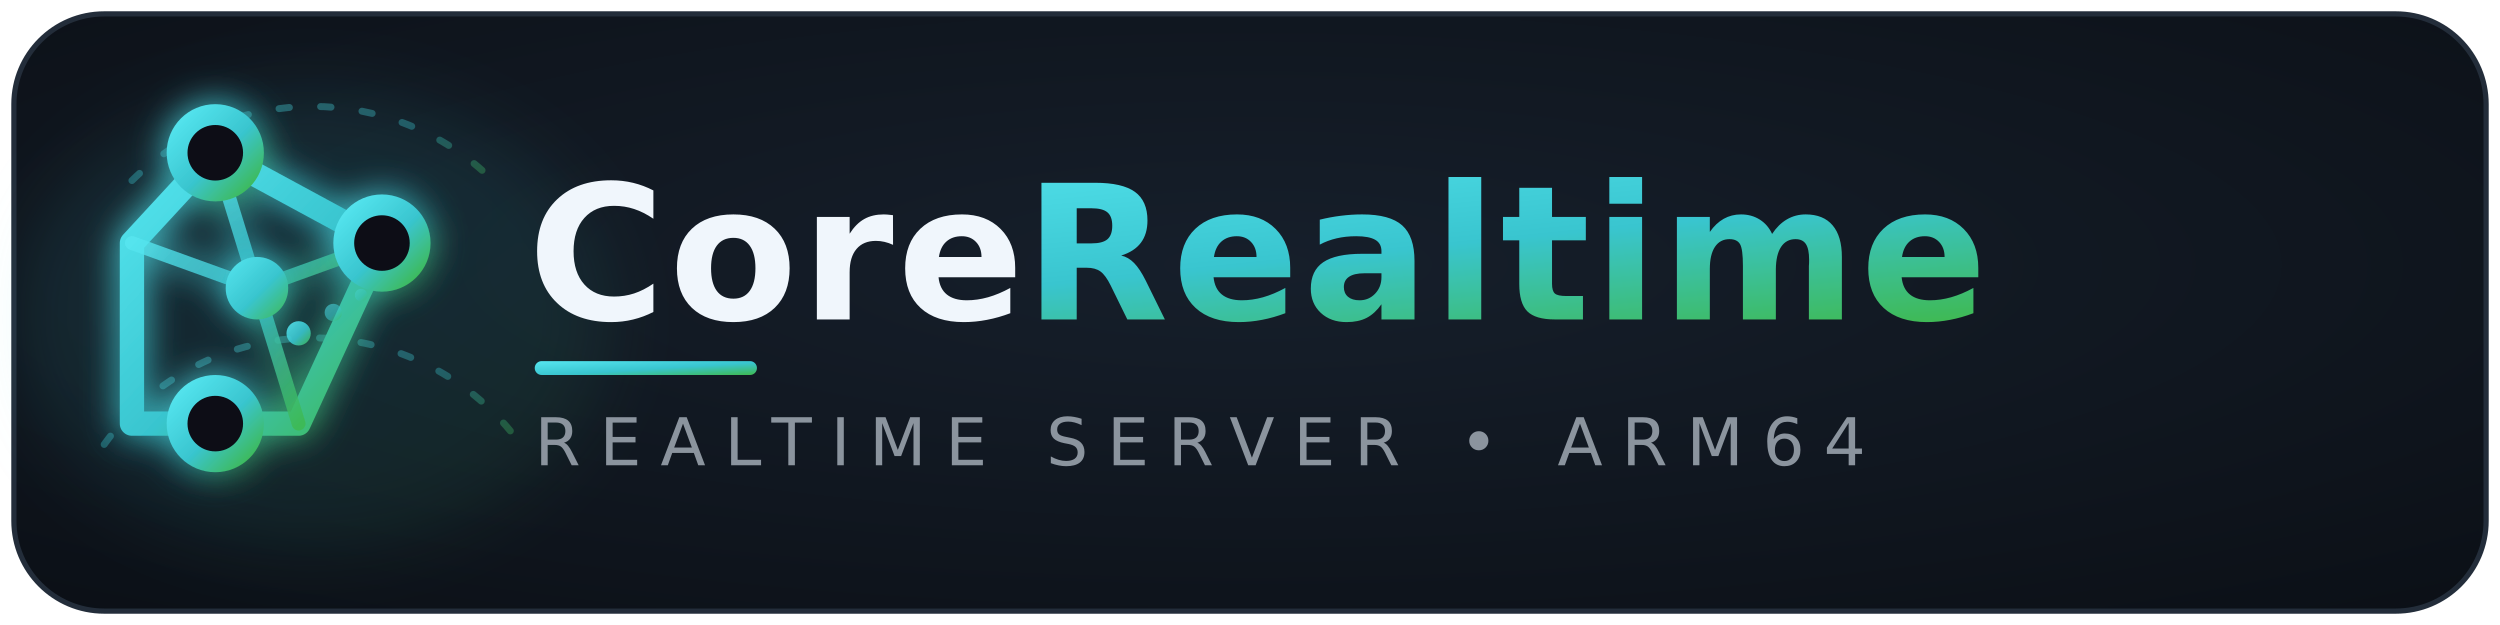
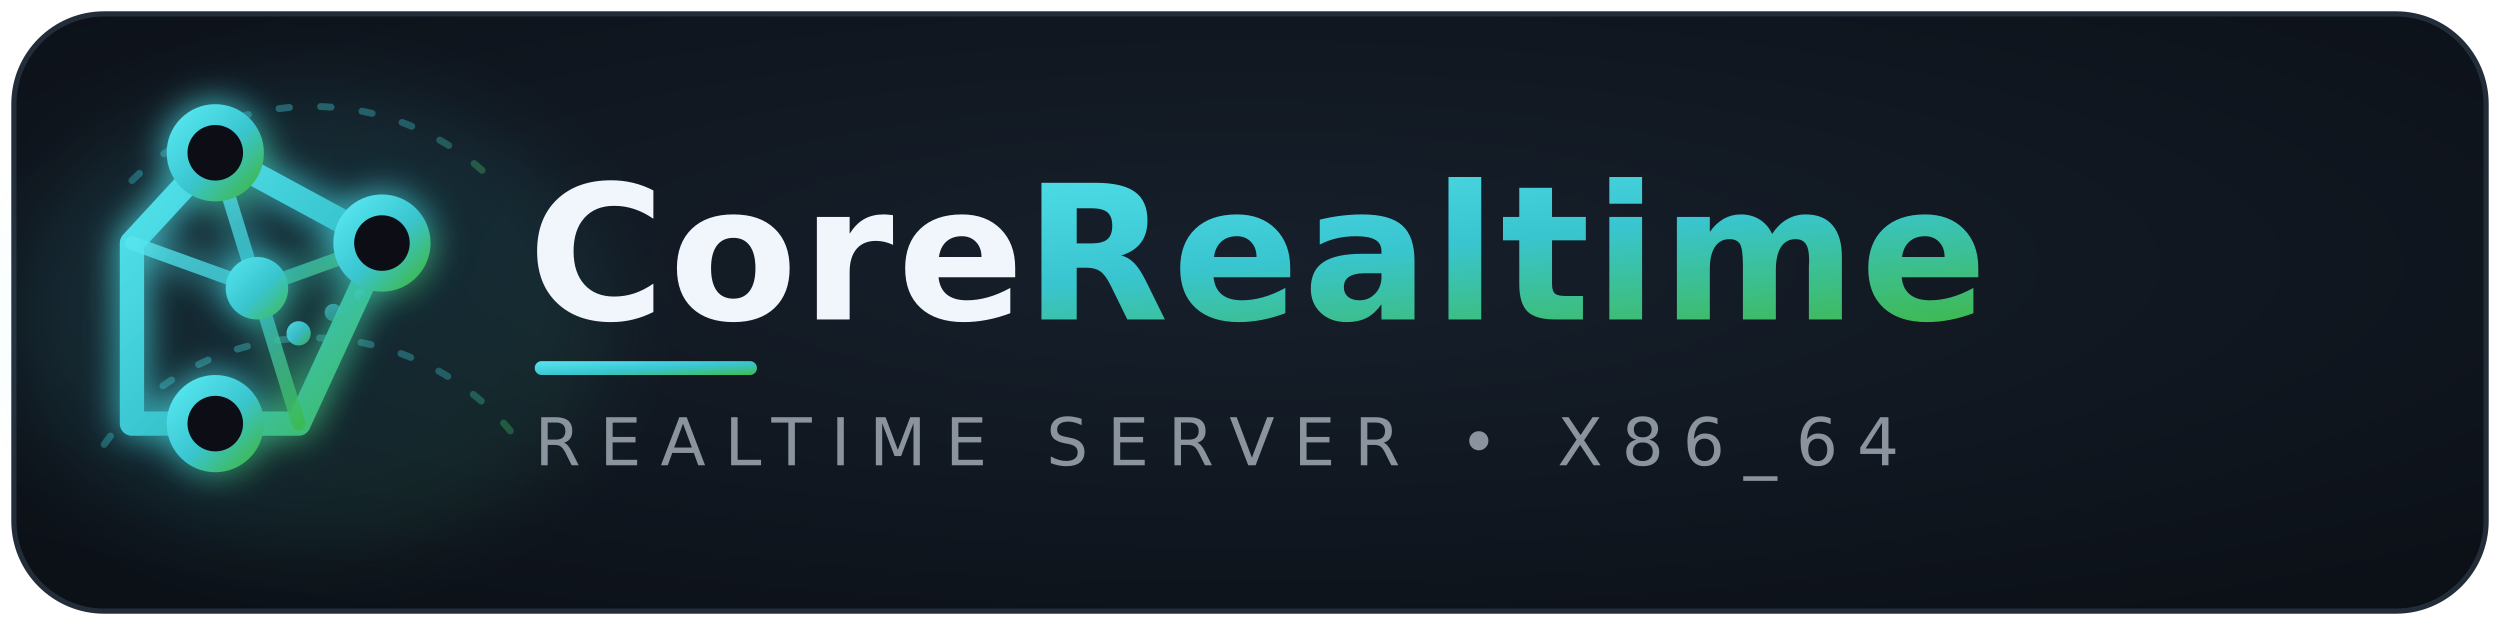
<svg xmlns="http://www.w3.org/2000/svg" width="720" height="180" viewBox="0 0 720 180" role="img" aria-label="CoreRealtime logo">
  <defs>
    <linearGradient id="core-g" x1="0" y1="0" x2="1" y2="1">
      <stop offset="0" stop-color="#56e6f0" />
      <stop offset="0.55" stop-color="#39c5cf" />
      <stop offset="1" stop-color="#3fb950" />
    </linearGradient>
    <radialGradient id="core-bg" cx="0.5" cy="0.42" r="0.85">
      <stop offset="0" stop-color="#161f2b" />
      <stop offset="1" stop-color="#0a0e14" />
    </radialGradient>
    <filter id="core-glow" x="-60%" y="-60%" width="220%" height="220%">
      <feGaussianBlur stdDeviation="5" result="b" />
      <feMerge>
        <feMergeNode in="b" />
        <feMergeNode in="SourceGraphic" />
      </feMerge>
    </filter>
    <filter id="core-soft" x="-60%" y="-60%" width="220%" height="220%">
      <feGaussianBlur stdDeviation="10" />
    </filter>
  </defs>
  <rect x="4" y="4" width="712" height="172" rx="26" fill="url(#core-bg)" stroke="#232d3a" stroke-width="1.5" />
  <ellipse cx="90" cy="92" rx="86" ry="66" fill="url(#core-g)" opacity="0.10" filter="url(#core-soft)" />
  <g fill="none" stroke="url(#core-g)" opacity="0.35">
    <path d="M30 128 A74 74 0 0 1 150 128" stroke-width="2" stroke-dasharray="3 9" stroke-linecap="round" />
    <path d="M38 52 A74 74 0 0 1 142 52" stroke-width="2" stroke-dasharray="3 9" stroke-linecap="round" />
  </g>
  <g filter="url(#core-glow)">
    <g fill="none" stroke="url(#core-g)" stroke-width="7" stroke-linecap="round" stroke-linejoin="round">
      <path d="M62 44 L110 70 L86 122 L38 122 L38 70 Z" />
      <path d="M62 44 L74 83 L110 70" stroke-width="4" opacity="0.8" />
      <path d="M74 83 L86 122 M74 83 L38 70" stroke-width="4" opacity="0.8" />
    </g>
    <circle cx="62" cy="44" r="11" fill="#0a0e14" stroke="url(#core-g)" stroke-width="6" />
    <circle cx="110" cy="70" r="11" fill="#0a0e14" stroke="url(#core-g)" stroke-width="6" />
    <circle cx="62" cy="122" r="11" fill="#0a0e14" stroke="url(#core-g)" stroke-width="6" />
    <circle cx="74" cy="83" r="9" fill="url(#core-g)" />
  </g>
  <g fill="url(#core-g)">
    <circle cx="86" cy="96" r="3.5" opacity="0.9" />
    <circle cx="96" cy="90" r="2.5" opacity="0.55" />
    <circle cx="104" cy="85" r="1.8" opacity="0.3" />
  </g>
  <text x="152" y="92" font-family="Verdana, DejaVu Sans, sans-serif" font-size="54" font-weight="bold" fill="#f0f6fc" letter-spacing="1">Core<tspan fill="url(#core-g)">Realtime</tspan>
  </text>
  <rect x="154" y="104" width="64" height="4" rx="2" fill="url(#core-g)" />
-   <text x="154" y="134" font-family="Verdana, DejaVu Sans, sans-serif" font-size="19" letter-spacing="5.5" fill="#8b949e">REALTIME SERVER • ARM64</text>
+   <text x="154" y="134" font-family="Verdana, DejaVu Sans, sans-serif" font-size="19" letter-spacing="5.5" fill="#8b949e">REALTIME SERVER • X86_64</text>
</svg>
